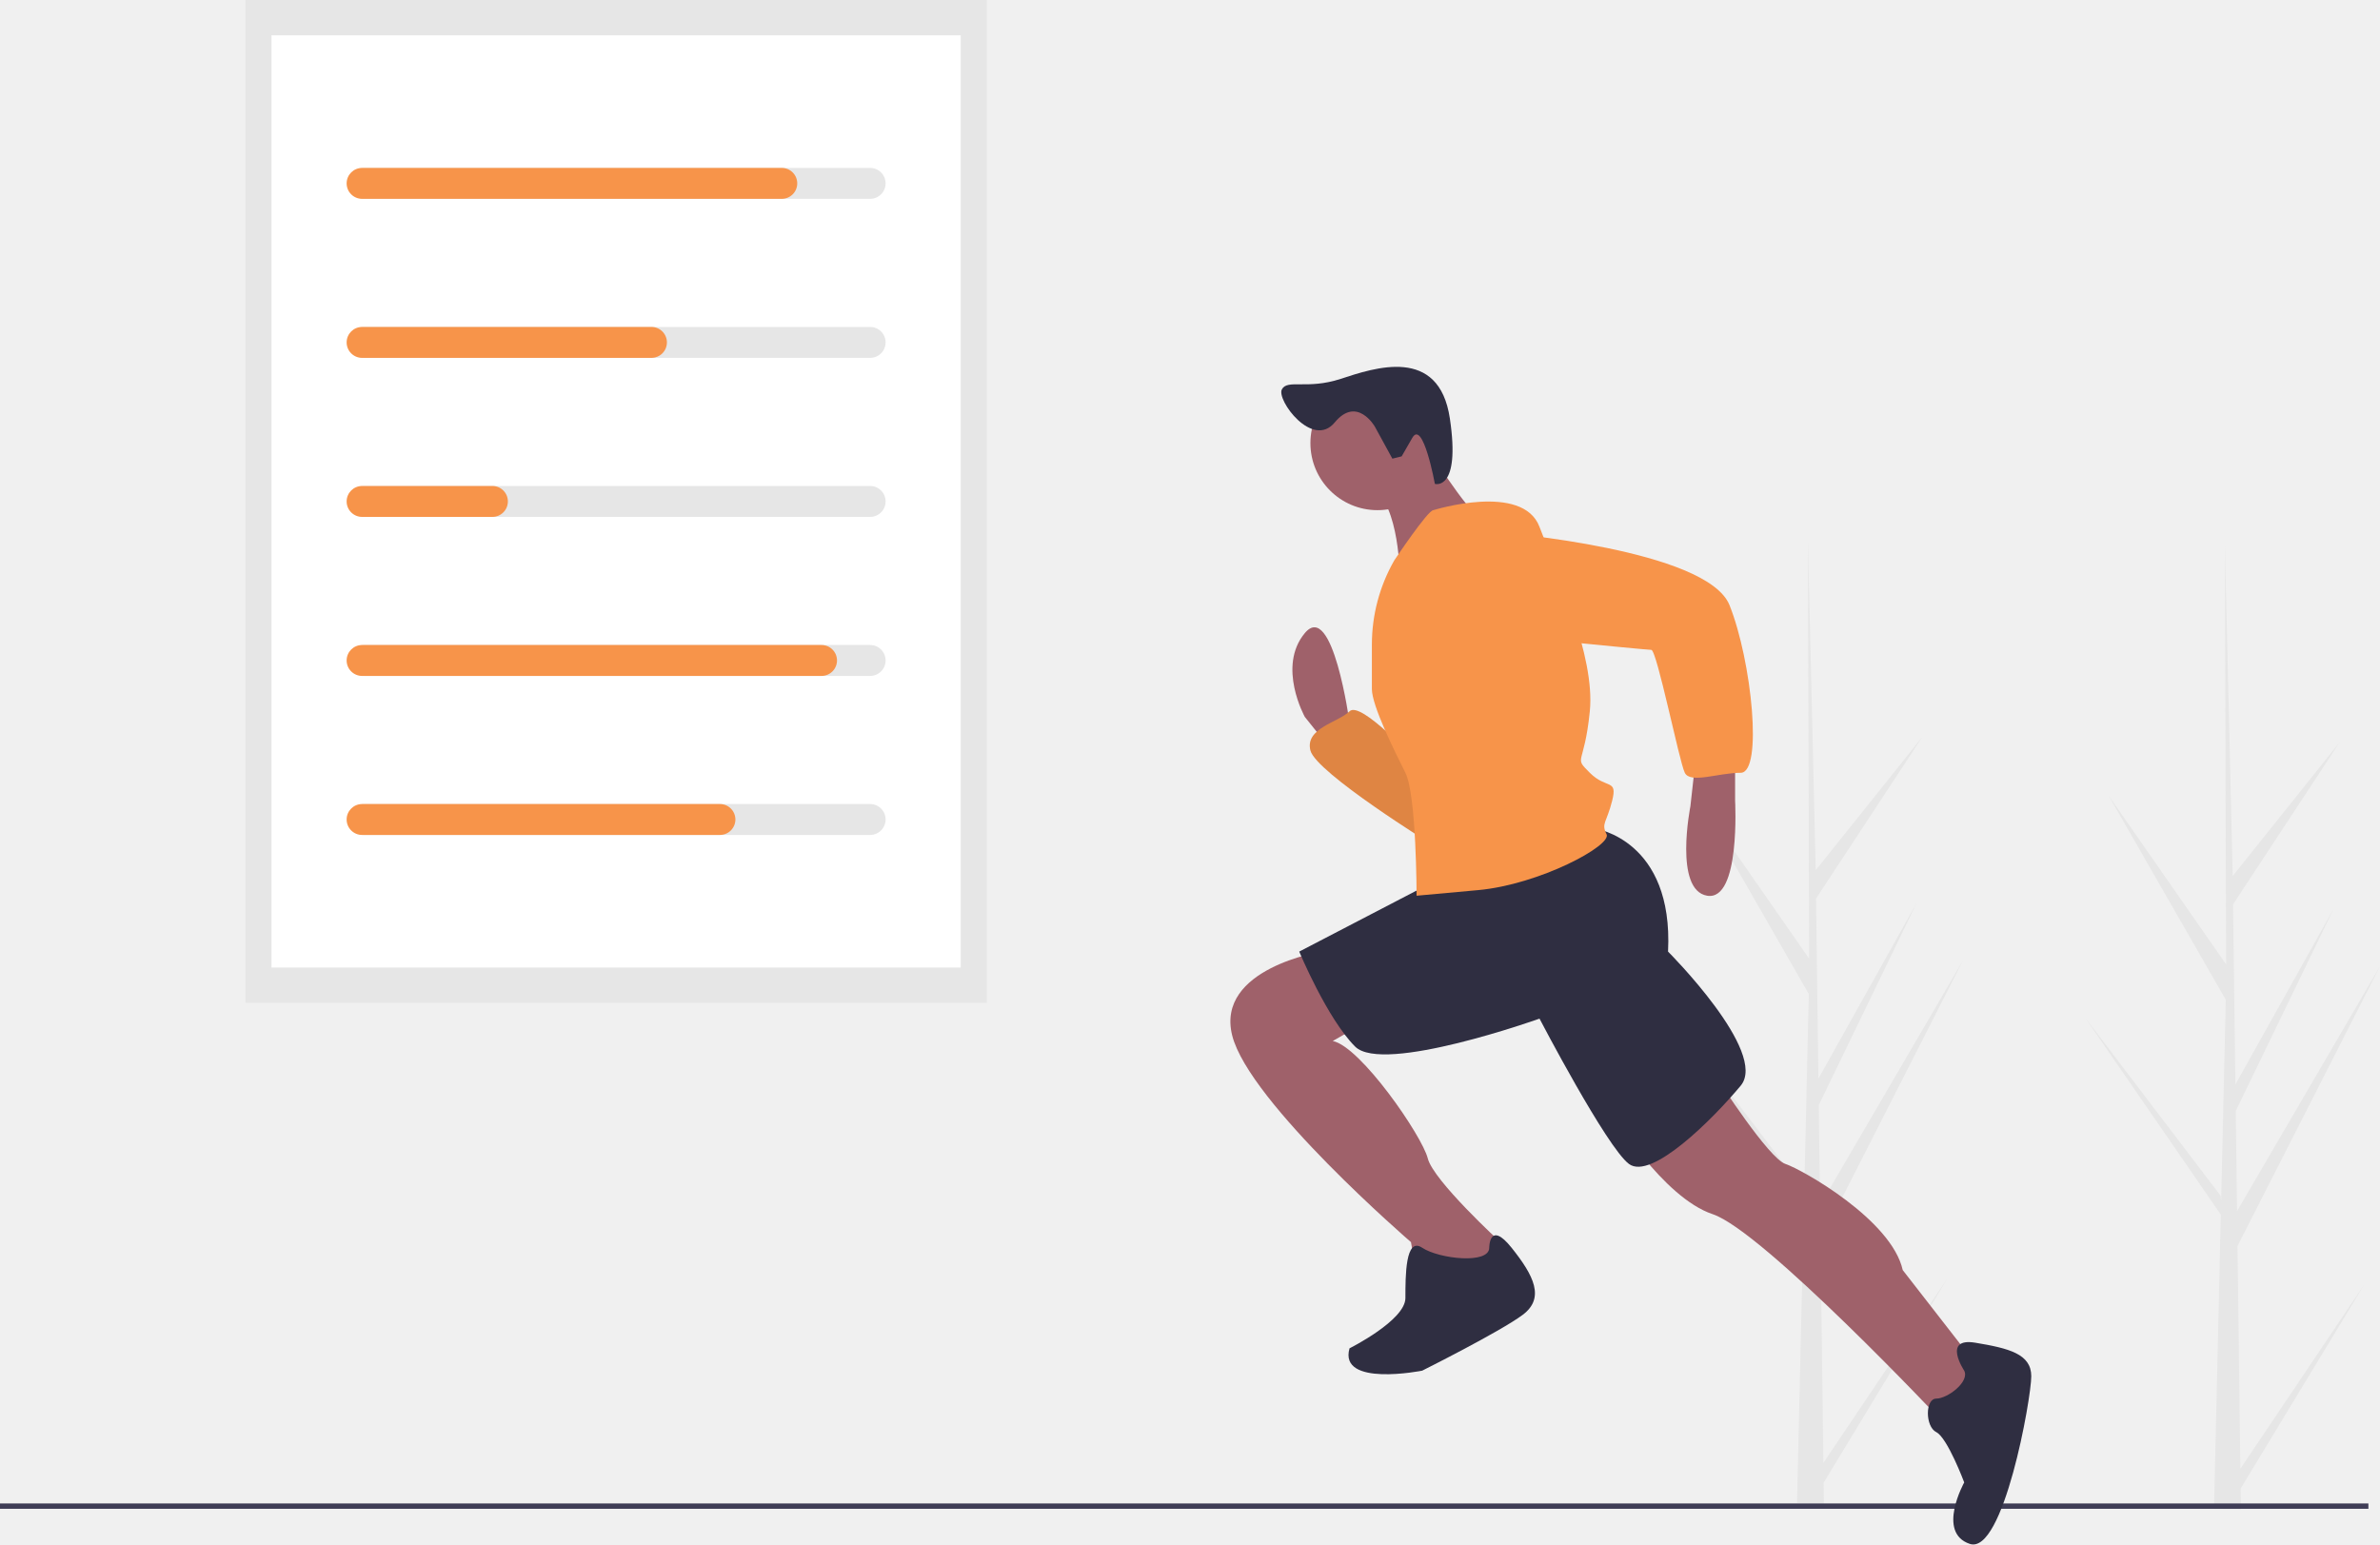
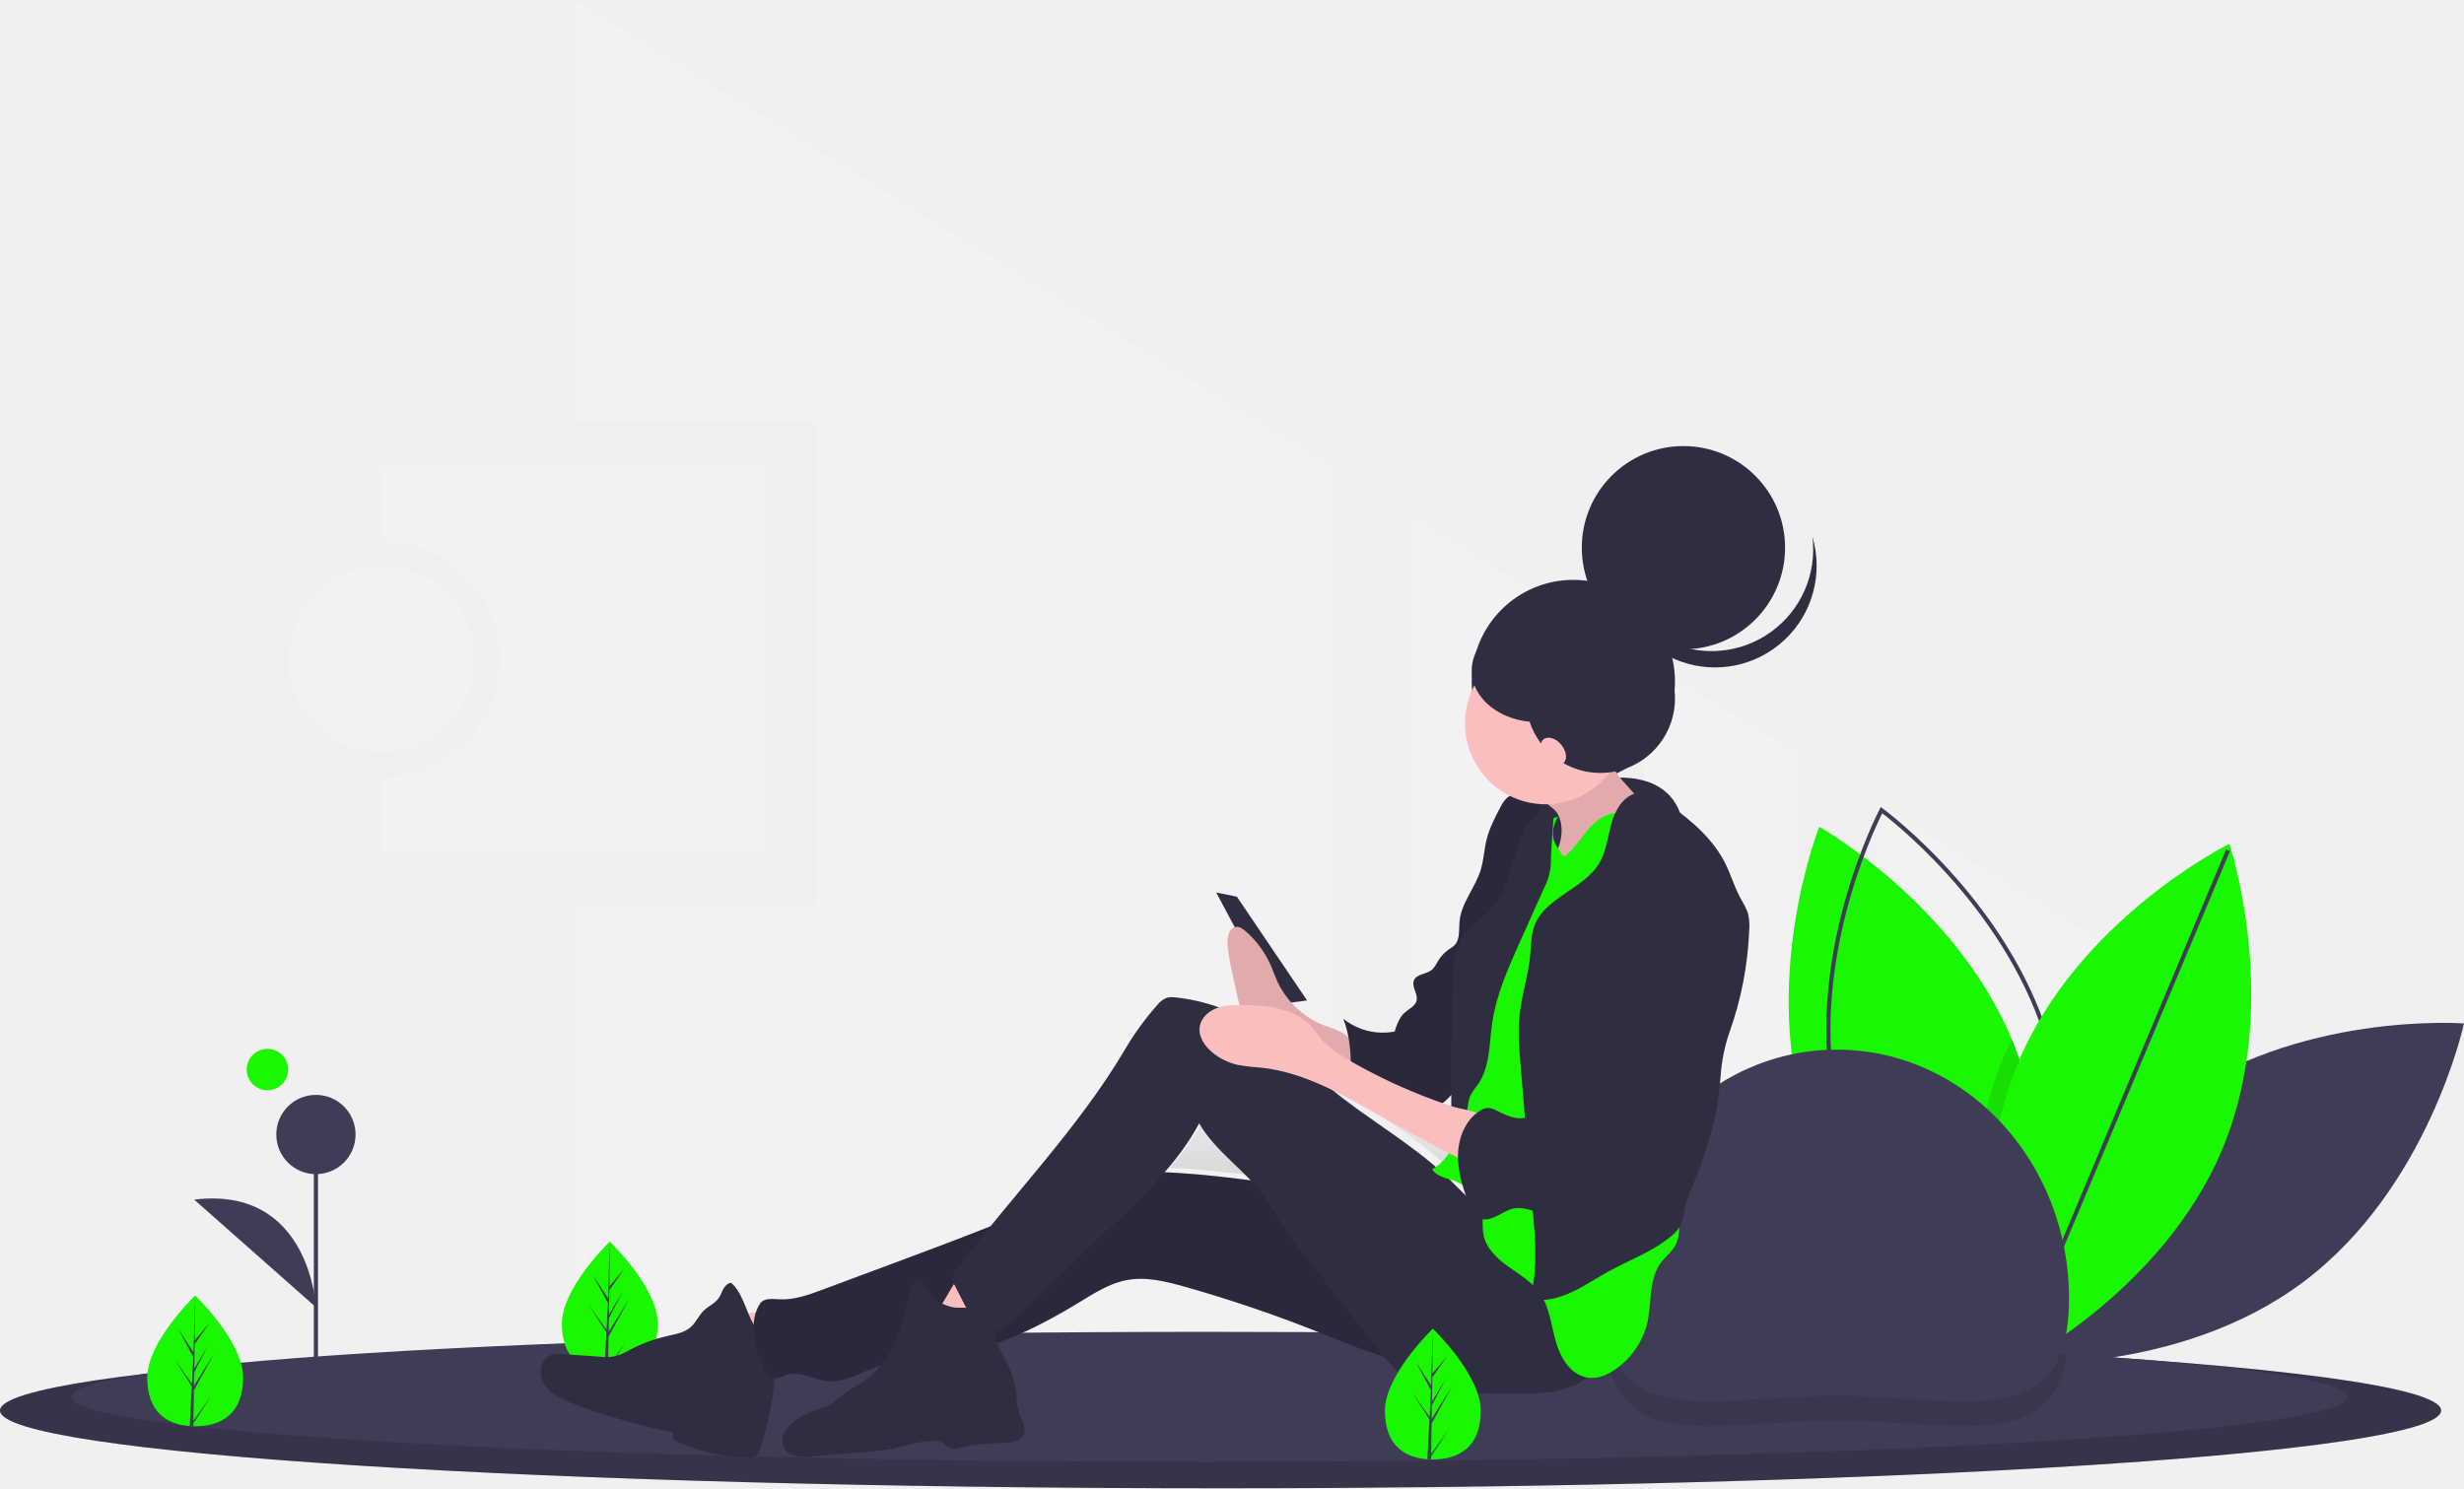
- <svg xmlns="http://www.w3.org/2000/svg" id="bf4a54d9-4411-43b3-8949-563af8245ce3" data-name="Layer 1" width="892.35" height="579.11" viewBox="0 0 892.35 579.11">
-   <path d="M837.481,708.973l46.458-69.087-46.363,76.52.097,7.774q-5.087.039-10.076-.169l2.304-99.93-.063-.771.085-.149.221-9.443-50.877-73.867,50.817,66.8.18,1.996,1.74-75.501-43.944-76.583,44.069,63.32-.46-156.419.001-.521.015.512L834.603,486.732l40.05-50.076-39.918,60.696.874,67.534,36.854-65.911-36.718,75.84.487,37.552,53.595-91.813L836.393,625.468Z" transform="translate(-153.8252 -160.4452)" fill="#e6e6e6" />
-   <path d="M993.831,711.149l46.458-69.087-46.363,76.52.097,7.774q-5.087.039-10.076-.169l2.304-99.93-.063-.771.085-.149.221-9.443-50.877-73.867,50.817,66.8.18,1.996L988.354,535.32l-43.944-76.583,44.069,63.32-.46-156.419.001-.521.015.512,2.917,123.28,40.05-50.076-39.918,60.696.874,67.534,36.854-65.911-36.718,75.84.487,37.552,53.595-91.813L992.742,627.644Z" transform="translate(-153.8252 -160.4452)" fill="#e6e6e6" />
-   <rect x="92" width="278.008" height="376.039" fill="#e6e6e6" />
-   <rect x="101.796" y="13.251" width="258.415" height="349.538" fill="#fff" />
-   <path d="M480.07,235.004H290.416a5.797,5.797,0,0,1,0-11.595H480.07a5.797,5.797,0,1,1,0,11.595Z" transform="translate(-153.8252 -160.4452)" fill="#e6e6e6" />
-   <path d="M480.07,294.633H290.416a5.797,5.797,0,0,1,0-11.595H480.07a5.797,5.797,0,1,1,0,11.595Z" transform="translate(-153.8252 -160.4452)" fill="#e6e6e6" />
-   <path d="M480.07,354.262H290.416a5.797,5.797,0,0,1,0-11.595H480.07a5.797,5.797,0,1,1,0,11.595Z" transform="translate(-153.8252 -160.4452)" fill="#e6e6e6" />
-   <path d="M480.07,413.891H290.416a5.797,5.797,0,0,1,0-11.595H480.07a5.797,5.797,0,1,1,0,11.595Z" transform="translate(-153.8252 -160.4452)" fill="#e6e6e6" />
-   <path d="M480.07,473.52H290.416a5.797,5.797,0,0,1,0-11.595H480.07a5.797,5.797,0,1,1,0,11.595Z" transform="translate(-153.8252 -160.4452)" fill="#e6e6e6" />
-   <path d="M446.943,235.004H289.588a5.797,5.797,0,1,1,0-11.595H446.943a5.797,5.797,0,0,1,0,11.595Z" transform="translate(-153.8252 -160.4452)" fill="#f7944a" />
-   <path d="M398.08,294.633H289.588a5.797,5.797,0,1,1,0-11.595H398.08a5.797,5.797,0,1,1,0,11.595Z" transform="translate(-153.8252 -160.4452)" fill="#f7944a" />
-   <path d="M338.451,354.262H289.588a5.797,5.797,0,1,1,0-11.595h48.863a5.797,5.797,0,0,1,0,11.595Z" transform="translate(-153.8252 -160.4452)" fill="#f7944a" />
-   <path d="M461.85,413.891H289.588a5.797,5.797,0,1,1,0-11.595H461.85a5.797,5.797,0,0,1,0,11.595Z" transform="translate(-153.8252 -160.4452)" fill="#f7944a" />
-   <path d="M423.754,473.52H289.588a5.797,5.797,0,1,1,0-11.595H423.754a5.797,5.797,0,1,1,0,11.595Z" transform="translate(-153.8252 -160.4452)" fill="#f7944a" />
-   <rect y="563.74" width="888" height="2" fill="#3f3d56" />
-   <path d="M659.813,431.353s-6.285-46.093-16.761-33.523,0,31.427,0,31.427l8.381,10.476,8.381-6.285Z" transform="translate(-153.8252 -160.4452)" fill="#9f616a" />
-   <path d="M684.955,446.019s-20.952-23.047-25.142-18.856-16.761,6.285-14.666,14.666,46.093,35.618,46.093,35.618Z" transform="translate(-153.8252 -160.4452)" fill="#f7944a" />
-   <path d="M684.955,446.019s-20.952-23.047-25.142-18.856-16.761,6.285-14.666,14.666,46.093,35.618,46.093,35.618Z" transform="translate(-153.8252 -160.4452)" opacity="0.1" />
-   <path d="M804.379,443.924V460.685s2.095,37.713-10.476,35.618S787.618,462.78,787.618,462.78l2.095-18.856Z" transform="translate(-153.8252 -160.4452)" fill="#9f616a" />
-   <path d="M798.094,565.443S816.95,594.775,823.235,596.87s39.808,20.952,43.998,39.808L896.566,674.391l-14.666,18.856s-67.045-71.235-85.902-77.521-37.713-37.713-37.713-37.713Z" transform="translate(-153.8252 -160.4452)" fill="#9f616a" />
-   <path d="M649.337,517.254s-39.808,6.285-33.523,31.427,67.045,77.521,67.045,77.521L684.955,638.773l23.047,4.19,10.476-10.476-2.095-6.285S691.24,603.156,689.145,594.775s-25.142-41.903-35.618-43.998l14.666-8.381Z" transform="translate(-153.8252 -160.4452)" fill="#9f616a" />
-   <path d="M890.281,674.391s-8.381-12.571,4.19-10.476,20.952,4.19,20.952,12.571-10.476,67.045-23.047,62.855-2.095-23.047-2.095-23.047-6.285-16.761-10.476-18.856-4.19-12.571,0-12.571S892.376,678.581,890.281,674.391Z" transform="translate(-153.8252 -160.4452)" fill="#2f2e41" />
-   <path d="M712.192,628.298s0-10.476,8.381,0,12.571,18.856,4.19,25.142S687.05,674.391,687.05,674.391s-31.427,6.285-27.237-8.381c0,0,20.952-10.476,20.952-18.856s0-23.047,6.285-18.856S712.192,634.583,712.192,628.298Z" transform="translate(-153.8252 -160.4452)" fill="#2f2e41" />
-   <path d="M752,471.161s29.332,4.19,27.237,46.093c0,0,37.713,37.713,27.237,50.284s-33.523,35.618-41.903,29.332S731.048,542.396,731.048,542.396s-58.664,20.952-69.14,10.476-20.952-35.618-20.952-35.618l52.379-27.237Z" transform="translate(-153.8252 -160.4452)" fill="#2f2e41" />
-   <circle cx="516.464" cy="166.149" r="25.142" fill="#9f616a" />
-   <path d="M689.145,328.69s14.666,23.047,18.856,25.142-29.332,23.047-29.332,23.047,0-27.237-10.476-33.523Z" transform="translate(-153.8252 -160.4452)" fill="#9f616a" />
-   <path d="M691.24,351.737s33.523-10.476,39.808,6.285S752,406.211,749.905,427.162s-6.285,16.761,0,23.047,10.476,2.095,8.381,10.476-4.19,8.381-2.095,12.571-25.142,18.856-48.189,20.952L684.955,496.303s0-37.713-4.19-46.093-12.571-25.142-12.571-31.427V402.151a63.607,63.607,0,0,1,8.381-31.558v0S689.145,351.737,691.24,351.737Z" transform="translate(-153.8252 -160.4452)" fill="#f7944a" />
-   <path d="M716.382,360.117s77.521,6.285,85.902,27.237S814.855,450.209,806.474,450.209s-18.856,4.19-20.952,0-10.476-46.093-12.571-46.093S708.002,397.83,708.002,397.83,680.765,364.308,716.382,360.117Z" transform="translate(-153.8252 -160.4452)" fill="#f7944a" />
-   <path d="M669.279,320.362s-6.672-11.595-15.012-1.524-21.907-8.436-19.824-12.385,9.438.178,22.042-3.943,36.885-12.514,40.951,14.867-5.618,24.511-5.618,24.511-4.439-24.263-8.451-17.294l-4.012,6.969-3.48.857Z" transform="translate(-153.8252 -160.4452)" fill="#2f2e41" />
+ <svg xmlns="http://www.w3.org/2000/svg" id="bfbb5b39-9b4a-43f6-b630-7b09a59f4f63" data-name="Layer 1" width="1188.532" height="718" viewBox="0 0 1188.532 718">
+   <defs>
+     <linearGradient id="adf7ac93-4989-4cdd-bde6-06fdb252ba8f" x1="643.17" y1="665.832" x2="643.17" y2="614.271" gradientUnits="userSpaceOnUse">
+       <stop offset="0" stop-color="gray" stop-opacity="0.25" />
+       <stop offset="0.535" stop-color="gray" stop-opacity="0.12" />
+       <stop offset="1" stop-color="gray" stop-opacity="0.1" />
+     </linearGradient>
+   </defs>
+   <path d="M189.734,316v36a57,57,0,0,1,0,114v36h186V316Z" transform="translate(-5.73412 -91)" fill="#f2f2f2" />
+   <circle cx="184" cy="318" r="45" fill="#f2f2f2" />
+   <polygon points="866 363.051 793 318.055 793 666 866 666 866 363.051" fill="#f2f2f2" />
+   <polygon points="681 666 754 666 754 294.016 681 249.02 681 666" fill="#f2f2f2" />
+   <polygon points="642 224.98 277 0 277 203 394 203 394 437 277 437 277 666 642 666 642 224.98" fill="#f2f2f2" />
+   <polygon points="905 387.09 905 666 943 666 1046 474 905 387.09" fill="#f2f2f2" />
+   <path d="M1052.548,623.891C991.968,669.175,974.887,748.732,974.887,748.732s81.138,6.138,141.718-39.145,77.661-124.84,77.661-124.84S1113.128,578.608,1052.548,623.891Z" transform="translate(-5.73412 -91)" fill="#3f3d56" />
+   <path d="M974.934,747.964s-.889-.497-2.498-1.485c-1.283-.789-3.045-1.89-5.173-3.296-19.037-12.544-68.351-49.438-88.579-106.364-25.307-71.274,4.576-146.958,4.576-146.958s65.186,36.646,92.876,102.469c1.207,2.835,2.323,5.727,3.374,8.676,22.021,62.015,2.257,127.368-3.247,143.298C975.435,746.689,974.934,747.964,974.934,747.964Z" transform="translate(-5.73412 -91)" fill="#19f701" />
+   <path d="M975.229,750.214l-.928-.673c-.663-.479-66.411-48.782-83.305-121.998-16.895-73.216,21.041-145.443,21.427-146.164l.54-1.012.928.673c.663.479,66.411,48.782,83.305,121.998h0c16.895,73.216-21.041,145.443-21.427,146.164ZM913.654,483.363c-4.56,9.097-36.332,76.028-20.709,143.73,15.621,67.702,73.508,113.944,81.592,120.124,4.56-9.097,36.332-76.028,20.709-143.73h0C979.625,535.785,921.738,489.543,913.654,483.363Z" transform="translate(-5.73412 -91)" fill="#3f3d56" />
+   <path d="M976.263,744.304c-1.477.86-2.768,1.584-3.828,2.176-2.336,1.275-3.631,1.918-3.631,1.918s-.613-1.842-1.543-5.214c-5.129-18.445-19.813-82.729,4.762-141.774q1.938-4.64,4.111-9.079c1.207,2.835,2.323,5.727,3.374,8.676C1001.531,663.021,981.767,728.374,976.263,744.304Z" transform="translate(-5.73412 -91)" opacity="0.1" />
+   <path d="M1077.836,645.081C1048.784,714.913,975.841,750.975,975.841,750.975s-25.84-77.158,3.212-146.99,101.995-105.893,101.995-105.893S1106.888,575.25,1077.836,645.081Z" transform="translate(-5.73412 -91)" fill="#19f701" />
+   <rect x="894.17" y="624.063" width="268.701" height="1.999" transform="translate(48.51834 1240.717) rotate(-67.24236)" fill="#3f3d56" />
+   <path d="M1183.234,771.491c0,9.365-53.869,17.93-142.932,24.505-16.193,1.191-33.552,2.317-51.954,3.377q-23.864,1.37-50.008,2.578-25.339,1.15-52.613,2.137c-57.436,2.088-120.922,3.589-188.37,4.34q-24.548.269-49.765.424-26.25.147-53.109.147c-325.16,0-588.75-16.788-588.75-37.509s263.59-37.509,588.75-37.509c139.983,0,268.545,3.116,369.585,8.304q5.579.294,11.045.571a.114.114,0,0,0,.071.016C1102.461,749.76,1183.234,760.022,1183.234,771.491Z" transform="translate(-5.73412 -91)" fill="#3f3d56" />
+   <path d="M1183.234,771.491c0,9.365-53.869,17.93-142.932,24.505-16.193,1.191-33.552,2.317-51.954,3.377q-23.864,1.37-50.008,2.578-25.339,1.15-52.613,2.137c-57.436,2.088-120.922,3.589-188.37,4.34q-24.548.269-49.765.424-26.25.147-53.109.147c-325.16,0-588.75-16.788-588.75-37.509s263.59-37.509,588.75-37.509c139.983,0,268.545,3.116,369.585,8.304q5.579.294,11.045.571a.114.114,0,0,0,.071.016C1102.461,749.76,1183.234,760.022,1183.234,771.491Z" transform="translate(-5.73412 -91)" opacity="0.15" />
+   <path d="M1137.984,764.89c0,7.83-50.22,14.99-133.25,20.49-15.09.99-31.28,1.93-48.43,2.82q-22.245,1.14-46.62,2.15-23.625.975-49.05,1.79c-53.55,1.75-112.74,3-175.62,3.63q-22.875.225-46.39.35-24.48.135-49.51.13c-303.14,0-548.88-14.04-548.88-31.36s245.74-31.36,548.88-31.36c67.03,0,131.25.69,190.63,1.95h.15c56.16,1.19,107.99,2.89,153.77,5q5.205.24,10.3.47a.095.095,0,0,0,.07.02c20.97,1.02,40.59,2.12,58.67,3.3.2.01.4.03.6.04C1087.194,749.82,1137.984,757.01,1137.984,764.89Z" transform="translate(-5.73412 -91)" fill="#3f3d56" />
+   <path d="M1002.704,744.27c-7.43,48.31-54.28,32.12-110.97,32.12-59.89,0-108.79,18.07-111.84-40.91,56.16,1.19,107.99,2.89,153.77,5q5.205.24,10.3.47a.095.095,0,0,0,.07.02C965.004,741.99,984.624,743.09,1002.704,744.27Z" transform="translate(-5.73412 -91)" opacity="0.1" />
+   <path d="M323.011,729.573c0,17.417-10.353,23.498-23.125,23.498-.296,0-.592-.004-.885-.011-.592-.013-1.179-.04-1.758-.081-11.527-.815-20.482-7.209-20.482-23.406,0-16.759,21.416-37.909,23.029-39.478l.002-.002c.062-.062.094-.092.094-.092S323.011,712.159,323.011,729.573Z" transform="translate(-5.73412 -91)" fill="#19f701" />
+   <path d="M299.043,750.406l8.458-11.817-8.48,13.115-.021,1.356c-.592-.013-1.179-.04-1.758-.081l.911-17.423-.006-.136.015-.023.087-1.647L289.748,720.602l8.526,11.913.021.349.687-13.164-7.277-13.586,7.366,11.276.717-27.295.002-.094v.092l-.119,21.523,7.245-8.533L299.643,713.47l-.192,11.787,6.766-11.313-6.794,13.047-.106,6.553,9.818-15.746L299.279,735.831Z" transform="translate(-5.73412 -91)" fill="#3f3d56" />
+   <path d="M779.734,717.393c0-66.274,50.144-120,112-120s112,53.726,112,120-50.144,47-112,47S779.734,783.668,779.734,717.393Z" transform="translate(-5.73412 -91)" fill="#3f3d56" />
+   <rect x="151.384" y="547.331" width="2" height="135.181" fill="#3f3d56" />
+   <circle cx="152.384" cy="547.331" r="19.116" fill="#3f3d56" />
+   <path d="M158.118,721.646s-2.731-58.736-58.715-51.909" transform="translate(-5.73412 -91)" fill="#3f3d56" />
+   <path d="M714.748,660.574c.499,1.764,1.056,3.517,1.651,5.258-2.67-2.624-5.29-5.32-7.96-7.928,1.071.334,2.139.667,3.148,1.063A19.101,19.101,0,0,1,714.748,660.574Zm-12.932-8.765c-15.735-13.682-33.967-24.274-50.093-37.539,8.806,4.332,17.371,9.38,25.867,14.221q15.117,8.612,30.594,16.555A24.95,24.95,0,0,1,701.816,651.809Zm6.731-34.452q.376-.384.753-.773c.007,1.944.022,3.761.045,5.411q-2.115-.702-4.218-1.439A37.239,37.239,0,0,0,708.546,617.358ZM569.941,654.398a129.413,129.413,0,0,0,16.791-23.952c6.247,10.913,16.398,18.783,25.032,27.923C597.852,656.533,583.919,655.017,569.941,654.398Z" transform="translate(-5.73412 -91)" fill="url(#adf7ac93-4989-4cdd-bde6-06fdb252ba8f)" />
+   <path d="M123.011,755.573c0,17.417-10.353,23.498-23.125,23.498-.296,0-.592-.004-.885-.011-.592-.013-1.179-.04-1.758-.081-11.527-.815-20.482-7.209-20.482-23.406,0-16.759,21.416-37.909,23.029-39.478l.002-.002c.062-.062.094-.092.094-.092S123.011,738.159,123.011,755.573Z" transform="translate(-5.73412 -91)" fill="#19f701" />
+   <path d="M99.043,776.406l8.458-11.817-8.48,13.115-.021,1.356c-.592-.013-1.179-.04-1.758-.081l.911-17.423-.006-.136.015-.023.087-1.647L89.748,746.602l8.526,11.913.021.349.687-13.164-7.277-13.586,7.366,11.276.717-27.295.002-.094v.092l-.119,21.523,7.245-8.533L99.643,739.47l-.192,11.787,6.766-11.313-6.794,13.047-.106,6.553,9.818-15.746L99.279,761.831Z" transform="translate(-5.73412 -91)" fill="#3f3d56" />
+   <circle cx="129" cy="516" r="10" fill="#19f701" />
+   <path d="M777.722,467.031S814,459,818,491s-19.266,38.04-19.266,38.04L784,533l-57-15,8-23Z" transform="translate(-5.73412 -91)" fill="#2f2e41" />
+   <circle cx="758.915" cy="328.774" r="49.023" fill="#2f2e41" />
+   <polygon points="586.65 430.572 596.611 432.575 630.477 482.652 615.536 484.655 586.65 430.572" fill="#2f2e41" />
+   <path d="M351.456,724.748a195.67,195.67,0,0,0,9.899,25.848,241.237,241.237,0,0,0,33.047-9.416c.332-.121-6.181-8.64-6.865-9.336-2.58-2.626-5.921-5.694-9.332-7.178-3.44-1.497-7.677-.354-11.359-.166Q359.158,724.892,351.456,724.748Z" transform="translate(-5.73412 -91)" fill="#fbbebe" />
+   <path d="M378.263,738.126c-5.614-1.757-9.026-7.406-11.31-12.854s-4.125-11.389-8.457-15.387c-1.66.079-2.996,1.428-3.817,2.88s-1.31,3.09-2.259,4.461c-1.806,2.61-4.982,3.872-7.253,6.085-2.381,2.32-3.682,5.603-6.147,7.834-3.096,2.801-7.472,3.497-11.533,4.424a73.964,73.964,0,0,0-18.048,6.691,30.309,30.309,0,0,1-6.686,2.996,25.111,25.111,0,0,1-7.819.261l-17.957-1.28a14.031,14.031,0,0,0-4.793.21c-3.691,1.036-5.983,5.156-5.712,9.001s2.663,7.289,5.683,9.662a37.824,37.824,0,0,0,10.227,5.182,303.054,303.054,0,0,0,48.148,13.754l.009,3.554a83.156,83.156,0,0,0,36.652,8.534,5.702,5.702,0,0,0,2.743-.475c1.26-.684,1.844-2.156,2.31-3.518a142.477,142.477,0,0,0,7.49-39.038,29.634,29.634,0,0,0-.773-10.056c-.978-3.233,2.39-1.874-.727-3.14" transform="translate(-5.73412 -91)" fill="#2f2e41" />
+   <path d="M722.668,670.43c-53.24,3.188-105.861-12.396-159.169-14.062-6.627-.207-13.327-.192-19.798,1.262-6.846,1.538-13.227,4.635-19.593,7.597-28.591,13.302-58.169,24.321-87.711,35.324L402.462,713.191c-6.781,2.526-13.808,5.091-21.027,4.65-3.236-.198-7.208-.687-9.028,2.01-5.521,8.179-2.912,20.195.736,29.375,1.184,2.979,3.187,6.194,6.36,6.533,2.234.239,4.311-1.054,6.482-1.636,6.177-1.654,12.335,2.501,18.692,3.177,7.854.836,15.147-3.638,22.559-6.378,12.294-4.544,25.737-4.401,38.66-6.553,21.669-3.609,41.752-13.67,60.525-25.133,7.149-4.365,14.382-9.041,22.594-10.638,9.442-1.836,19.141.597,28.399,3.216a655.885,655.885,0,0,1,65.107,22.17c11.215,4.488,22.349,9.301,34.018,12.405a122.997,122.997,0,0,0,76.239-4.445c8.522-3.368,17.781-9.322,18.269-18.515.278-5.242-3.787-9.86-6.504-14.343-1.742-2.875-3.486-5.751-5.383-8.525C749.98,687.139,738.839,669.462,722.668,670.43Z" transform="translate(-5.73412 -91)" fill="#2f2e41" />
+   <path d="M722.668,670.43c-53.24,3.188-105.861-12.396-159.169-14.062-6.627-.207-13.327-.192-19.798,1.262-6.846,1.538-13.227,4.635-19.593,7.597-28.591,13.302-58.169,24.321-87.711,35.324L402.462,713.191c-6.781,2.526-13.808,5.091-21.027,4.65-3.236-.198-7.208-.687-9.028,2.01-5.521,8.179-2.912,20.195.736,29.375,1.184,2.979,3.187,6.194,6.36,6.533,2.234.239,4.311-1.054,6.482-1.636,6.177-1.654,12.335,2.501,18.692,3.177,7.854.836,15.147-3.638,22.559-6.378,12.294-4.544,25.737-4.401,38.66-6.553,21.669-3.609,41.752-13.67,60.525-25.133,7.149-4.365,14.382-9.041,22.594-10.638,9.442-1.836,19.141.597,28.399,3.216a655.885,655.885,0,0,1,65.107,22.17c11.215,4.488,22.349,9.301,34.018,12.405a122.997,122.997,0,0,0,76.239-4.445c8.522-3.368,17.781-9.322,18.269-18.515.278-5.242-3.787-9.86-6.504-14.343-1.742-2.875-3.486-5.751-5.383-8.525C749.98,687.139,738.839,669.462,722.668,670.43Z" transform="translate(-5.73412 -91)" opacity="0.1" />
+   <path d="M453.673,727.34q12.501,4.266,25.22,7.845c4.747-7.793,13.627-13.217,15.651-22.126a1.945,1.945,0,0,0,.001-1.193,2.009,2.009,0,0,0-.955-.854,46.96,46.96,0,0,0-19.748-5.787c-5.472-.346-7.97,5.368-10.451,9.384C462.388,716.234,455.903,728.101,453.673,727.34Z" transform="translate(-5.73412 -91)" fill="#fbbebe" />
+   <path d="M465.355,721.651c-4.922-1.032-9.738-3.677-12.251-8.055-1.177-2.051-2.429-4.817-4.78-4.662-2.182.144-3.184,2.747-3.675,4.889-1.839,8.022-3.646,16.108-6.873,23.675s-8.002,14.67-14.735,19.353c-3.088,2.148-6.531,3.753-9.55,5.998-2.712,2.018-5.077,4.548-8.073,6.109a45.535,45.535,0,0,1-6.191,2.309,41.934,41.934,0,0,0-8.866,4.315,17.837,17.837,0,0,0-6.037,5.768,8.46,8.46,0,0,0-.497,8.073,8.737,8.737,0,0,0,5.91,4.047,25.3,25.3,0,0,0,7.345.184c9.707-.715,19.403-1.58,29.098-2.444a83.438,83.438,0,0,0,12.196-1.696c2.124-.512,4.205-1.191,6.32-1.736a52.126,52.126,0,0,1,11.086-1.614,9.289,9.289,0,0,1,3.234.295c2.246.734,3.84,2.968,6.158,3.422a9.776,9.776,0,0,0,4.385-.586c6.985-1.91,14.325-1.859,21.554-2.249,3.185-.172,6.913-.777,8.374-3.628,1.822-3.555-1.199-7.531-2.403-11.343a34.723,34.723,0,0,1-.999-7.438,45.548,45.548,0,0,0-5.346-17.685c-2.471-4.537-5.845-9.554-4.108-14.424.589-1.652,1.761-3.191,1.644-4.942C487.762,719.895,469.817,722.587,465.355,721.651Z" transform="translate(-5.73412 -91)" fill="#2f2e41" />
+   <path d="M642.828,585.017a41.666,41.666,0,0,1-21.214-21.071c-.889-2.021-1.62-4.132-2.476-6.173a46.898,46.898,0,0,0-12.678-17.606c-1.386-1.176-3.013-2.298-4.706-1.991-1.625.295-2.904,1.903-3.462,3.707a15.122,15.122,0,0,0-.351,5.689,101.863,101.863,0,0,0,2.307,13.307l2.58,11.756a22.524,22.524,0,0,0,1.606,5.248,18.48,18.48,0,0,0,4.331,5.181q3.535,3.256,7.185,6.339a20.078,20.078,0,0,0,12.46,5.54c10.573,1.961,21.326,4.785,30.248,11.685-.099-.077-.038-7.885-.192-8.78-.408-2.366-.726-4.709-2.266-6.308C652.741,587.945,647.042,586.89,642.828,585.017Z" transform="translate(-5.73412 -91)" fill="#fbbebe" />
+   <path d="M642.828,585.017a41.666,41.666,0,0,1-21.214-21.071c-.889-2.021-1.62-4.132-2.476-6.173a46.898,46.898,0,0,0-12.678-17.606c-1.386-1.176-3.013-2.298-4.706-1.991-1.625.295-2.904,1.903-3.462,3.707a15.122,15.122,0,0,0-.351,5.689,101.863,101.863,0,0,0,2.307,13.307l2.58,11.756a22.524,22.524,0,0,0,1.606,5.248,18.48,18.48,0,0,0,4.331,5.181q3.535,3.256,7.185,6.339a20.078,20.078,0,0,0,12.46,5.54c10.573,1.961,21.326,4.785,30.248,11.685-.099-.077-.038-7.885-.192-8.78-.408-2.366-.726-4.709-2.266-6.308C652.741,587.945,647.042,586.89,642.828,585.017Z" transform="translate(-5.73412 -91)" opacity="0.1" />
+   <ellipse cx="745.521" cy="391.011" rx="12.949" ry="13.02" fill="#2f2e41" />
+   <path d="M743.24,474.145c-3.515-.39-7.419-.679-10.236,1.471a13.978,13.978,0,0,0-3.502,4.769c-2.707,5.083-5.377,10.262-6.739,15.863-1.156,4.752-1.348,9.721-2.779,14.397-2.655,8.673-9.458,15.994-10.236,25.036-.348,4.046.329,8.783-2.622,11.555a17.349,17.349,0,0,1-2.327,1.65,17.605,17.605,0,0,0-5.097,5.241c-1.105,1.756-1.956,3.773-3.619,5.005-2.633,1.952-7.005,1.753-8.303,4.772-1.334,3.102,2.051,6.555,1.267,9.842-.639,2.677-3.623,3.904-5.678,5.723-2.633,2.33-3.837,5.846-4.935,9.196a30.534,30.534,0,0,1-24.778-6.179c3.615,8.903,3.693,18.728,3.85,28.343.051,3.119-.046,6.62-2.273,8.792,10.309.221,20.363,3.014,30.423,5.287,4.397.994,9.17,1.857,13.27-.024a21.651,21.651,0,0,0,6.077-4.834c5.473-5.55,11.214-11.604,12.553-19.303.75-4.314.024-8.741.222-13.115.246-5.42,1.903-10.658,3.322-15.893a187.529,187.529,0,0,0,5.815-32.726c.596-6.824,6.49-12.317,9.593-18.416,5.858-11.514,11.844-23.506,12.285-36.431C748.941,479.844,747.515,474.619,743.24,474.145Z" transform="translate(-5.73412 -91)" fill="#2f2e41" />
+   <path d="M743.24,474.145c-3.515-.39-7.419-.679-10.236,1.471a13.978,13.978,0,0,0-3.502,4.769c-2.707,5.083-5.377,10.262-6.739,15.863-1.156,4.752-1.348,9.721-2.779,14.397-2.655,8.673-9.458,15.994-10.236,25.036-.348,4.046.329,8.783-2.622,11.555a17.349,17.349,0,0,1-2.327,1.65,17.605,17.605,0,0,0-5.097,5.241c-1.105,1.756-1.956,3.773-3.619,5.005-2.633,1.952-7.005,1.753-8.303,4.772-1.334,3.102,2.051,6.555,1.267,9.842-.639,2.677-3.623,3.904-5.678,5.723-2.633,2.33-3.837,5.846-4.935,9.196a30.534,30.534,0,0,1-24.778-6.179c3.615,8.903,3.693,18.728,3.85,28.343.051,3.119-.046,6.62-2.273,8.792,10.309.221,20.363,3.014,30.423,5.287,4.397.994,9.17,1.857,13.27-.024a21.651,21.651,0,0,0,6.077-4.834c5.473-5.55,11.214-11.604,12.553-19.303.75-4.314.024-8.741.222-13.115.246-5.42,1.903-10.658,3.322-15.893a187.529,187.529,0,0,0,5.815-32.726c.596-6.824,6.49-12.317,9.593-18.416,5.858-11.514,11.844-23.506,12.285-36.431C748.941,479.844,747.515,474.619,743.24,474.145Z" transform="translate(-5.73412 -91)" opacity="0.1" />
+   <path d="M731.112,681.643c-11.088-5.275-19.202-15.113-28.167-23.531-17.116-16.071-38.046-27.449-56.042-42.517-11.929-9.988-22.597-21.618-35.705-29.98a88.877,88.877,0,0,0-38.24-13.399,10.77,10.77,0,0,0-4.683.234,11.088,11.088,0,0,0-4.353,3.443,136.166,136.166,0,0,0-15.413,21.195c-22.81,38.721-55.209,71.279-82.052,107.29a4.815,4.815,0,0,0-.321,6.501l5.46,10.7c3.055,5.987,7.951,12.962,14.538,11.772,3.01-.544,5.409-2.758,7.625-4.877l24.513-23.432,25.7-24.567c15.058-14.394,30.374-29.123,40.19-47.536,7.672,13.306,21.283,22.014,30.622,34.195,3.552,4.633,6.454,9.728,9.625,14.633,5.083,7.862,10.864,15.241,16.635,22.608l29.48,37.628c4.02,5.132,8.152,10.366,13.65,13.846,6.982,4.42,15.474,5.585,23.692,6.321A313.606,313.606,0,0,0,741.179,763.375c8.476-.145,17.217-.701,24.823-4.465s13.853-11.492,13.458-20.006c-.206-4.428-2.13-8.581-4.249-12.468C764.68,707.115,750.918,691.066,731.112,681.643Z" transform="translate(-5.73412 -91)" fill="#2f2e41" />
+   <ellipse cx="753.489" cy="400.025" rx="9.961" ry="10.015" fill="#2f2e41" />
+   <path d="M757.021,483.499c2.428,4.288,2.429,9.624,1.093,14.372s-3.887,9.042-6.411,13.273c-2.484,4.164-4.996,8.367-8.328,11.882,15.374.736,30.279-5.295,43.847-12.602,10.915-5.879,21.807-13.136,27.633-24.122-3.407,1.024-7.162.013-10.177-1.881a37.87,37.87,0,0,1-7.798-7.263l-7.719-8.683a34.65,34.65,0,0,1-4.747-6.231,17.516,17.516,0,0,1-2.038-10.072,57.576,57.576,0,0,1-10.214,8.476c-5.513,3.588-11.59,6.191-17.115,9.758-1.96,1.265-6.315,3.3-5.194,5.86C750.948,478.761,755.468,480.756,757.021,483.499Z" transform="translate(-5.73412 -91)" fill="#fbbebe" />
+   <path d="M757.021,483.499c2.428,4.288,2.429,9.624,1.093,14.372s-3.887,9.042-6.411,13.273c-2.484,4.164-4.996,8.367-8.328,11.882,15.374.736,30.279-5.295,43.847-12.602,10.915-5.879,21.807-13.136,27.633-24.122-3.407,1.024-7.162.013-10.177-1.881a37.87,37.87,0,0,1-7.798-7.263l-7.719-8.683a34.65,34.65,0,0,1-4.747-6.231,17.516,17.516,0,0,1-2.038-10.072,57.576,57.576,0,0,1-10.214,8.476c-5.513,3.588-11.59,6.191-17.115,9.758-1.96,1.265-6.315,3.3-5.194,5.86C750.948,478.761,755.468,480.756,757.021,483.499Z" transform="translate(-5.73412 -91)" opacity="0.1" />
+   <path d="M757.231,485.015c-2.889,4.859-3.509,10.596,0,15.023.437.551,2.059,3.97,2.759,4.002a2.613,2.613,0,0,0,1.755-.888c3.734-3.413,6.469-7.766,9.749-11.622s7.418-7.369,12.404-8.146c6.019-.937,11.83,2.252,17.096,5.329,2.189,1.279,4.458,2.633,5.837,4.768a15.611,15.611,0,0,1,1.917,6.515c1.819,13.706,1.779,27.584,1.736,41.412-.031,9.995-.069,20.061-1.959,29.874-.977,5.072-2.445,10.05-3.139,15.169a101.822,101.822,0,0,0-.619,13.61L804.752,619.09a49,49,0,0,0,.738,10.435c.904,4.17,2.877,8.019,4.196,12.076a79.669,79.669,0,0,1,2.78,14.272l2.604,19.705c.82,6.206,1.426,12.995-2.326,17.99-1.697,2.259-3.926,4.066-5.646,6.307-6.442,8.389-4.375,20.359-7.062,30.607a38.358,38.358,0,0,1-12.493,19.151c-4.603,3.911-10.549,6.988-16.475,5.888-8.001-1.486-12.807-9.828-14.988-17.71s-2.977-16.461-7.703-23.121c-3.859-5.437-9.838-8.857-15.245-12.739s-10.689-8.885-11.866-15.459c-.514-2.871-.194-5.829-.499-8.73a20.656,20.656,0,0,0-12.747-16.738c-4.096-1.593-9.154-2.162-11.46-5.919,5.955-3.356,9.908-9.558,11.991-16.095s2.507-13.473,2.917-20.325l1.368-22.898c.611-10.233.889-20.375,5.395-29.571,2.015-4.111,4.521-7.959,6.618-12.028a135.296,135.296,0,0,0,7.089-17.648c3.267-9.382,6.535-18.768,9.447-28.267,1.388-4.527,2.721-9.14,5.194-13.171S752.601,485.886,757.231,485.015Z" transform="translate(-5.73412 -91)" fill="#19f701" />
+   <path d="M706.384,633.777l6.057.219,1.291-9.157a19.195,19.195,0,0,1,1.283-5.339,32.975,32.975,0,0,1,3.483-5.104c5.964-8.425,5.529-19.611,7.007-29.845,1.97-13.649,7.672-26.428,13.312-39.001l11.761-26.216a28.414,28.414,0,0,0,3.252-14.471c.104-4.053,1.305-18.799,1.409-22.852.039-1.5-3.307-.666-3.984-2.003-1.475-2.911-3.493,4.983-6.248,6.715s-4.275,4.869-5.445,7.917c-2.535,6.604-4.084,13.549-6.446,20.218s-5.666,13.22-10.98,17.863c-2.415,2.11-5.197,3.783-7.478,6.039-7.318,7.236-8.03,18.663-8.288,28.98C706.218,573.872,705.032,633.777,706.384,633.777Z" transform="translate(-5.73412 -91)" fill="#2f2e41" />
+   <path d="M793.612,474.083c-5.885,2.314-9.112,8.696-10.766,14.828s-2.328,12.668-5.489,18.17c-7.389,12.861-26.229,16.608-31.442,30.505-1.706,4.547-1.632,9.536-2.092,14.374-.946,9.958-4.22,19.578-5.187,29.533-.75,7.712-.102,15.485.545,23.207l6.585,78.535c.951,11.344.927,23.53-1.972,34.535,6.667,1.3,13.598-.44,19.783-3.26s11.83-6.691,17.784-9.976c10.237-5.647,21.526-9.649,30.491-17.172a17.721,17.721,0,0,0,4.108-4.541c1.796-3.105,1.943-6.861,2.798-10.349a56.744,56.744,0,0,1,2.951-8.134,242.348,242.348,0,0,0,8.565-24.214,133.823,133.823,0,0,0,3.939-16.628c.719-4.476,1.107-8.999,1.494-13.517a80.871,80.871,0,0,1,4.18-20.759,166.315,166.315,0,0,0,9.616-49.745,25.14,25.14,0,0,0-.495-7.323c-.78-2.981-2.54-5.587-3.983-8.306-2.736-5.154-4.379-10.827-6.962-16.061-5.836-11.827-16.141-20.794-26.937-28.31C805.826,475.785,799.618,471.721,793.612,474.083Z" transform="translate(-5.73412 -91)" fill="#2f2e41" />
+   <path d="M655.948,602.202c-4.557-2.654-9.112-5.511-12.542-9.529-1.643-1.925-2.999-4.085-4.67-5.986-4.063-4.624-9.821-7.492-15.774-8.99s-12.144-1.726-18.28-1.778c-4.105-.035-8.311.024-12.155,1.475s-7.309,4.58-8.052,8.64c-.894,4.885,2.298,9.645,6.13,12.778a29.529,29.529,0,0,0,12.252,5.947,98.279,98.279,0,0,0,11.075,1.298c21.804,2.283,41.255,14.15,60.362,24.957q25.171,14.236,51.321,26.619a102.369,102.369,0,0,0,.86-15.753c-.089-3.932-.283-9.927-3.997-12.235-4.328-2.69-11.453-3.308-16.335-4.908a262.171,262.171,0,0,1-32.842-13.285Q664.457,607.156,655.948,602.202Z" transform="translate(-5.73412 -91)" fill="#fbbebe" />
+   <ellipse cx="745.521" cy="348.946" rx="38.846" ry="39.06" fill="#fbbebe" />
+   <path d="M804.718,518.368c-3.47,4.046-5.207,9.256-7.538,14.057-4.797,9.878-12.32,18.356-16.087,28.675-3.975,10.886-3.842,23.835-11.633,32.386-1.355,1.487-2.99,2.922-3.382,4.899-.233,1.174.009,2.43-.396,3.556-1.117,3.106-6.201,3.263-7.151,6.425-.278.925-.121,1.95-.465,2.853-.779,2.045-3.48,2.358-5.286,3.582-3.77,2.558-3.01,8.505-5.701,12.192-2.129,2.917-6.142,3.895-9.707,3.4s-6.829-2.201-10.076-3.762a9.169,9.169,0,0,0-3.624-1.138,7.606,7.606,0,0,0-4.184,1.429c-7.176,4.562-10.544,13.599-10.495,22.136s2.983,16.762,5.987,24.746a10.652,10.652,0,0,0,1.98,3.686c2.379,2.516,6.523,2.109,9.682.71s6.03-3.601,9.428-4.217c6.011-1.089,11.886,3.042,17.984,2.702,4.468-.249,8.421-2.847,12.133-5.36,5.925-4.011,11.959-8.123,16.315-13.814,2.667-3.485,4.621-7.458,6.947-11.183a129.186,129.186,0,0,1,9.81-13.102l22.399-27.418A44.319,44.319,0,0,0,832.389,584.963c2.13-7.307,4.274-14.698,4.642-22.304.303-6.26-.605-12.511-1.627-18.694-1.005-6.086-2.15-12.24-4.823-17.793C825.714,516.064,813.866,507.7,804.718,518.368Z" transform="translate(-5.73412 -91)" fill="#2f2e41" />
+   <circle cx="812.024" cy="264.226" r="49.023" fill="#2f2e41" />
+   <path d="M860.043,395.821a49.026,49.026,0,0,1-75.705-25.741,49.026,49.026,0,1,0,95.631-20.104A49.008,49.008,0,0,1,860.043,395.821Z" transform="translate(-5.73412 -91)" fill="#2f2e41" />
+   <circle cx="771.988" cy="336.944" r="35.95" fill="#2f2e41" />
+   <ellipse cx="741.757" cy="323.463" rx="31.865" ry="24.92" fill="#2f2e41" />
+   <ellipse cx="755" cy="453.5" rx="5" ry="7.5" transform="translate(-122.6225 486.9903) rotate(-39.11755)" fill="#fbbebe" />
+   <path d="M720.011,771.573c0,17.417-10.353,23.498-23.125,23.498-.296,0-.592-.004-.885-.011-.592-.013-1.179-.04-1.758-.081-11.527-.815-20.482-7.209-20.482-23.406,0-16.759,21.416-37.909,23.029-39.478l.002-.002c.062-.062.094-.092.094-.092S720.011,754.159,720.011,771.573Z" transform="translate(-5.73412 -91)" fill="#19f701" />
+   <path d="M696.043,792.406l8.458-11.817-8.48,13.115-.021,1.356c-.592-.013-1.179-.04-1.758-.081l.911-17.423-.006-.136.015-.023.087-1.647L686.748,762.602l8.526,11.913.021.349.687-13.164-7.277-13.586,7.366,11.276.717-27.295.002-.094v.092l-.119,21.523,7.245-8.533L696.643,755.47l-.192,11.787,6.766-11.313-6.794,13.047-.106,6.553,9.818-15.746L696.279,777.831Z" transform="translate(-5.73412 -91)" fill="#3f3d56" />
</svg>
